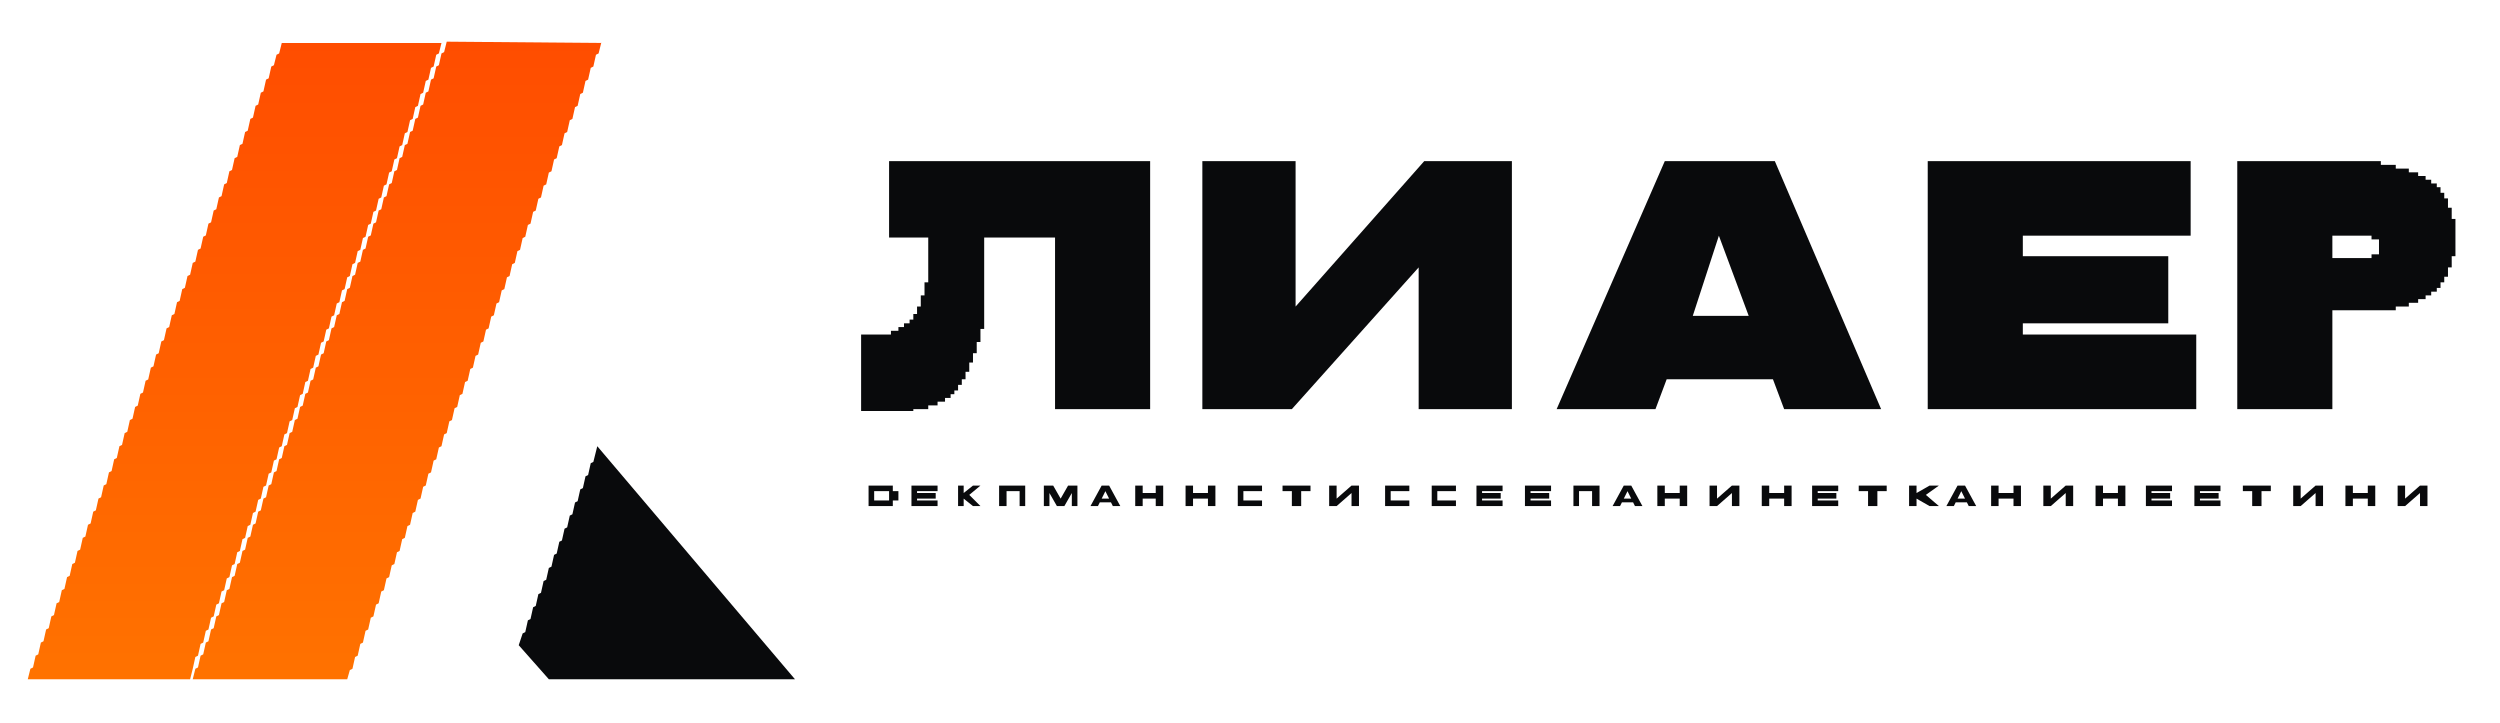
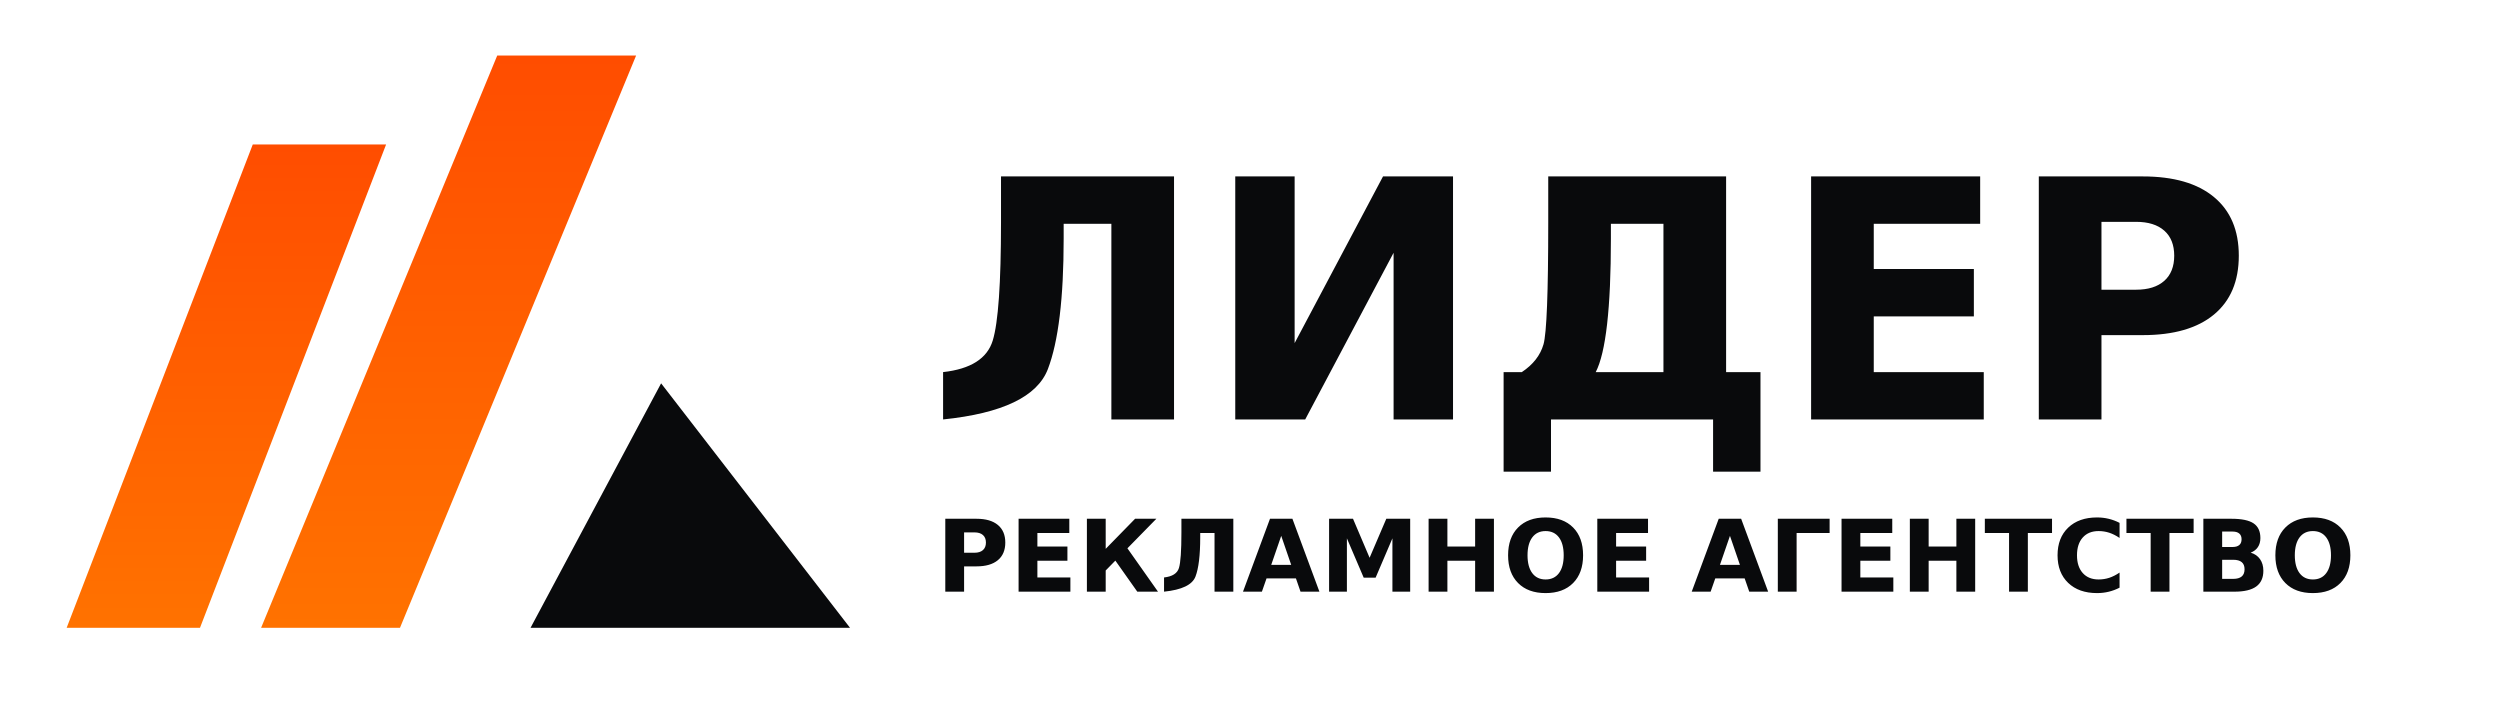
- <svg xmlns="http://www.w3.org/2000/svg" width="900" height="260" viewBox="0 0 900 260" role="img" aria-labelledby="title">
+ <svg xmlns="http://www.w3.org/2000/svg" width="900" height="260" viewBox="0 0 900 260" role="img" aria-labelledby="title desc">
  <defs>
    <linearGradient id="orange" x1="0" y1="0" x2="0" y2="1">
      <stop offset="0" stop-color="#ff4d00" />
      <stop offset="1" stop-color="#ff7200" />
    </linearGradient>
  </defs>
-   <g transform="translate(10 15) scale(0.4713115) translate(-152 -25)">
-     <path d="M590 26L588 34L586 35L584 44L582 45L580 54L578 55L576 64L574 65L572 74L570 75L568 84L566 85L564 94L562 95L560 104L558 105L556 114L554 115L552 124L550 125L548 134L546 135L544 144L542 145L540 154L538 155L536 164L534 165L532 174L530 175L528 184L526 185L524 194L522 195L520 204L518 205L516 214L514 215L512 224L510 225L508 234L506 235L504 244L502 245L500 254L498 255L496 264L494 265L492 274L490 275L488 284L486 285L484 294L482 295L480 304L478 305L476 314L474 315L472 324L470 325L468 334L466 335L464 344L462 345L460 354L458 355L456 364L454 365L452 374L450 375L448 384L446 385L444 394L442 395L440 404L438 405L436 414L434 415L432 424L430 425L428 434L426 435L424 444L422 445L420 454L418 455L416 464L414 465L412 474L410 475L408 484L406 485L404 494L402 495L400 504L398 505L396 512L278 512L280 504L282 503L284 494L286 493L288 484L290 483L292 474L294 473L296 464L298 463L300 454L302 453L304 444L306 443L308 434L310 433L312 424L314 423L316 414L318 413L320 404L322 403L324 394L326 393L328 384L330 383L332 374L334 373L336 364L338 363L340 354L342 353L344 344L346 343L348 334L350 333L352 324L354 323L356 314L358 313L360 304L362 303L364 294L366 293L368 284L370 283L372 274L374 273L376 264L378 263L380 254L382 253L384 244L386 243L388 234L390 233L392 224L394 223L396 214L398 213L400 204L402 203L404 194L406 193L408 184L410 183L412 174L414 173L416 164L418 163L420 154L422 153L424 144L426 143L428 134L430 133L432 124L434 123L436 114L438 113L440 104L442 103L444 94L446 93L448 84L450 83L452 74L454 73L456 64L458 63L460 54L462 53L464 44L466 43L468 34L470 33L472 25ZM276 512L152 512L154 504L156 503L158 494L160 493L162 484L164 483L166 474L168 473L170 464L172 463L174 454L176 453L178 444L180 443L182 434L184 433L186 424L188 423L190 414L192 413L194 404L196 403L198 394L200 393L202 384L204 383L206 374L208 373L210 364L212 363L214 354L216 353L218 344L220 343L222 334L224 333L226 324L228 323L230 314L232 313L234 304L236 303L238 294L240 293L242 284L244 283L246 274L248 273L250 264L252 263L254 254L256 253L258 244L260 243L262 234L264 233L266 224L268 223L270 214L272 213L274 204L276 203L278 194L280 193L282 184L284 183L286 174L288 173L290 164L292 163L294 154L296 153L298 144L300 143L302 134L304 133L306 124L308 123L310 114L312 113L314 104L316 103L318 94L320 93L322 84L324 83L326 74L328 73L330 64L332 63L334 54L336 53L338 44L340 43L342 35L344 34L346 26L468 26L466 34L464 35L462 44L460 45L458 54L456 55L454 64L452 65L450 74L448 75L446 84L444 85L442 94L440 95L438 104L436 105L434 114L432 115L430 124L428 125L426 134L424 135L422 144L420 145L418 154L416 155L414 164L412 165L410 174L408 175L406 184L404 185L402 194L400 195L398 204L396 205L394 214L392 215L390 224L388 225L386 234L384 235L382 244L380 245L378 254L376 255L374 264L372 265L370 274L368 275L366 284L364 285L362 294L360 295L358 304L356 305L354 314L352 315L350 324L348 325L346 334L344 335L342 344L340 345L338 354L336 355L334 364L332 365L330 374L328 375L326 384L324 385L322 394L320 395L318 404L316 405L314 414L312 415L310 424L308 425L306 434L304 435L302 444L300 445L298 454L296 455L294 464L292 465L290 474L288 475L286 484L284 485L282 494L280 495L278 504Z" fill="url(#orange)" fill-rule="evenodd" />
-     <path d="M587 334L738 512L550 512L527 486L530 477L532 476L534 467L536 466L538 457L540 456L542 447L544 446L546 437L548 436L550 427L552 426L554 417L556 416L558 407L560 406L562 397L564 396L566 387L568 386L570 377L572 376L574 367L576 366L578 357L580 356L582 347L584 346ZM587 334Z" fill="#090a0c" fill-rule="evenodd" />
+   <g aria-hidden="true">
+     <path d="M24 226 L91 52 L139 52 L72 226 Z" fill="url(#orange)" fill-rule="evenodd" />
+     <path d="M94 226 L179 20 L229 20 L144 226 Z" fill="url(#orange)" fill-rule="evenodd" />
+     <path d="M191 226 L238 138 L306 226 Z" fill="#090a0c" fill-rule="evenodd" />
  </g>
-   <g transform="translate(310 58) scale(0.6712963) translate(-27 -585)">
-     <path d="M42 585L182 585L182 718L131 718L131 626L93 626L93 675L91 675L91 682L89 682L89 688L87 688L87 693L85 693L85 698L83 698L83 702L81 702L81 705L79 705L79 708L77 708L77 710L75 710L75 712L72 712L72 714L68 714L68 716L63 716L63 718L55 718L55 719L27 719L27 678L43 678L43 676L47 676L47 674L50 674L50 672L53 672L53 670L55 670L55 667L57 667L57 663L59 663L59 657L61 657L61 650L63 650L63 626L42 626ZM210 585L260 585L260 663L329 585L376 585L376 718L326 718L326 642L258 718L210 718ZM458 585L517 585L574 718L522 718L516 702L459 702L453 718L400 718ZM487 625L473 668L503 668ZM599 585L740 585L740 625L650 625L650 636L728 636L728 672L650 672L650 678L743 678L743 718L599 718ZM765 585L842 585L842 587L850 587L850 589L857 589L857 591L862 591L862 593L866 593L866 595L869 595L869 597L872 597L872 599L874 599L874 602L876 602L876 605L878 605L878 610L880 610L880 616L882 616L882 636L880 636L880 642L878 642L878 647L876 647L876 650L874 650L874 653L872 653L872 655L869 655L869 657L866 657L866 659L862 659L862 661L857 661L857 663L850 663L850 665L816 665L816 718L765 718ZM816 625L816 637L837 637L837 635L841 635L841 627L837 627L837 625ZM31 759L44 759L44 762L47 762L47 767L44 767L44 770L31 770ZM34 762L34 767L42 767L42 762ZM54 759L68 759L68 762L57 762L57 763L67 763L67 766L57 766L57 767L68 767L68 770L54 770ZM79 759L82 759L82 763L87 759L91 759L85 764L91 770L87 770L82 766L82 770L79 770ZM101 759L115 759L115 770L112 770L112 762L105 762L105 770L101 770ZM125 770L125 759L130 759L134 766L138 759L143 759L143 770L140 770L140 763L136 770L132 770L128 763L128 770ZM156 759L160 759L166 770L162 770L161 768L155 768L154 770L150 770ZM158 762L156 766L160 766ZM174 759L178 759L178 763L185 763L185 759L189 759L189 770L185 770L185 766L178 766L178 770L174 770ZM201 759L205 759L205 763L213 763L213 759L217 759L217 770L213 770L213 766L205 766L205 770L201 770ZM229 759L242 759L242 762L232 762L232 767L242 767L242 770L229 770ZM253 759L268 759L268 762L263 762L263 770L258 770L258 762L253 762ZM278 759L282 759L282 766L290 759L294 759L294 770L290 770L290 763L282 770L278 770ZM308 759L321 759L321 762L311 762L311 767L321 767L321 770L308 770ZM333 759L346 759L346 762L336 762L336 767L346 767L346 770L333 770ZM357 770L357 759L371 759L371 762L360 762L360 763L370 763L370 766L360 766L360 767L371 767L371 770ZM383 759L397 759L397 762L386 762L386 763L396 763L396 766L386 766L386 767L397 767L397 770L383 770ZM409 759L423 759L423 770L419 770L419 762L412 762L412 770L409 770ZM436 759L440 759L446 770L442 770L441 768L435 768L434 770L430 770ZM438 762L436 766L440 766ZM454 759L458 759L458 763L466 763L466 759L470 759L470 770L466 770L466 766L458 766L458 770L454 770ZM482 759L486 759L486 766L494 759L498 759L498 770L494 770L494 763L486 770L482 770ZM510 759L514 759L514 763L522 763L522 759L526 759L526 770L522 770L522 766L514 766L514 770L510 770ZM537 759L551 759L551 762L540 762L540 763L550 763L550 766L540 766L540 767L551 767L551 770L537 770ZM562 759L577 759L577 762L572 762L572 770L567 770L567 762L562 762ZM589 759L593 759L593 763L600 759L605 759L598 764L605 770L600 770L593 766L593 770L589 770ZM615 759L619 759L625 770L621 770L620 768L614 768L613 770L609 770ZM617 762L615 766L619 766ZM633 759L637 759L637 763L645 763L645 759L649 759L649 770L645 770L645 766L637 766L637 770L633 770ZM661 759L665 759L665 766L673 759L677 759L677 770L673 770L673 763L665 770L661 770ZM689 759L693 759L693 763L701 763L701 759L705 759L705 770L701 770L701 766L693 766L693 770L689 770ZM716 759L730 759L730 762L719 762L719 763L729 763L729 766L719 766L719 767L730 767L730 770L716 770ZM742 759L756 759L756 762L745 762L745 763L755 763L755 766L745 766L745 767L756 767L756 770L742 770ZM768 759L783 759L783 762L778 762L778 770L773 770L773 762L768 762ZM795 759L799 759L799 766L807 759L811 759L811 770L807 770L807 763L799 770L795 770ZM823 759L827 759L827 763L835 763L835 759L839 759L839 770L835 770L835 766L827 766L827 770L823 770ZM851 759L855 759L855 766L863 759L867 759L867 770L863 770L863 763L855 770L851 770Z" fill="#090a0c" fill-rule="evenodd" />
+   <g aria-hidden="true" transform="translate(334 151) scale(1 -1)">
+     <path d="M5.513,0.000 L5.513,17.044 Q20.400,18.694 23.381,28.387 Q26.363,38.081 26.363,70.950 L26.363,87.487 L88.650,87.487 L88.650,0.000 L66.094,0.000 L66.094,70.425 L48.919,70.425 L48.919,65.100 Q48.919,32.981 43.237,18.131 Q37.556,3.281 5.513,0.000 Z M189.087,87.487 L189.087,0.000 L167.693,0.000 L167.693,60.000 L135.874,0.000 L110.693,0.000 L110.693,87.487 L132.068,87.487 L132.068,27.488 L163.887,87.487 L189.087,87.487 Z M240.466,17.044 L264.841,17.044 L264.841,70.425 L245.923,70.425 L245.923,65.100 Q245.923,27.600 240.466,17.044 Z M213.860,17.044 Q219.954,21.094 221.660,27.037 Q223.366,32.981 223.366,70.950 L223.366,87.487 L287.398,87.487 L287.398,17.044 L299.773,17.044 L299.773,-18.806 L282.710,-18.806 L282.710,0.000 L224.360,0.000 L224.360,-18.806 L207.298,-18.806 L207.298,17.044 L213.860,17.044 Z M317.998,87.487 L378.860,87.487 L378.860,70.425 L340.554,70.425 L340.554,54.150 L376.591,54.150 L376.591,37.087 L340.554,37.087 L340.554,17.044 L380.154,17.044 L380.154,0.000 L317.998,0.000 L317.998,87.487 Z M399.970,87.487 L437.395,87.487 Q454.102,87.487 463.027,80.062 Q471.970,72.656 471.970,58.950 Q471.970,45.169 463.027,37.762 Q454.102,30.356 437.395,30.356 L422.527,30.356 L422.527,0.000 L399.970,0.000 L399.970,87.487 Z M422.527,71.138 L422.527,46.706 L434.995,46.706 Q441.558,46.706 445.139,49.894 Q448.720,53.081 448.720,58.950 Q448.720,64.800 445.139,67.969 Q441.558,71.138 434.995,71.138 L422.527,71.138 Z" fill="#090a0c" />
+   </g>
+   <g aria-hidden="true" transform="translate(337 213) scale(1 -1)">
+     <path d="M3.307,26.246 L14.535,26.246 Q19.547,26.246 22.224,24.019 Q24.907,21.797 24.907,17.685 Q24.907,13.551 22.224,11.329 Q19.547,9.107 14.535,9.107 L10.074,9.107 L10.074,0.000 L3.307,0.000 L3.307,26.246 Z M10.074,21.341 L10.074,14.012 L13.815,14.012 Q15.784,14.012 16.858,14.968 Q17.933,15.924 17.933,17.685 Q17.933,19.440 16.858,20.391 Q15.784,21.341 13.815,21.341 L10.074,21.341 Z M29.692,26.246 L47.951,26.246 L47.951,21.127 L36.459,21.127 L36.459,16.245 L47.270,16.245 L47.270,11.126 L36.459,11.126 L36.459,5.113 L48.339,5.113 L48.339,0.000 L29.692,0.000 L29.692,26.246 Z M54.284,26.246 L61.051,26.246 L61.051,15.418 L71.632,26.246 L79.293,26.246 L68.870,15.609 L79.878,0.000 L72.425,0.000 L64.527,11.182 L61.051,7.627 L61.051,0.000 L54.284,0.000 L54.284,26.246 Z M82.056,0.000 L82.056,5.113 Q86.522,5.608 87.417,8.516 Q88.311,11.424 88.311,21.285 L88.311,26.246 L106.997,26.246 L106.997,0.000 L100.230,0.000 L100.230,21.127 L95.078,21.127 L95.078,19.530 Q95.078,9.894 93.374,5.439 Q91.669,0.984 82.056,0.000 Z M129.535,4.781 L118.954,4.781 L117.283,0.000 L110.477,0.000 L120.197,26.246 L128.269,26.246 L137.989,0.000 L131.188,0.000 L129.535,4.781 Z M120.641,9.652 L127.830,9.652 L124.241,20.092 L120.641,9.652 Z M141.472,26.246 L150.083,26.246 L156.057,12.201 L162.070,26.246 L170.665,26.246 L170.665,0.000 L164.270,0.000 L164.270,19.198 L158.223,5.046 L153.931,5.046 L147.884,19.198 L147.884,0.000 L141.472,0.000 L141.472,26.246 Z M177.296,26.246 L184.063,26.246 L184.063,16.245 L194.047,16.245 L194.047,26.246 L200.814,26.246 L200.814,0.000 L194.047,0.000 L194.047,11.126 L184.063,11.126 L184.063,0.000 L177.296,0.000 L177.296,26.246 Z M219.412,21.814 Q216.318,21.814 214.613,19.530 Q212.909,17.246 212.909,13.095 Q212.909,8.966 214.613,6.677 Q216.318,4.393 219.412,4.393 Q222.522,4.393 224.227,6.677 Q225.931,8.966 225.931,13.095 Q225.931,17.246 224.227,19.530 Q222.522,21.814 219.412,21.814 Z M219.412,26.719 Q225.740,26.719 229.323,23.096 Q232.912,19.479 232.912,13.095 Q232.912,6.733 229.323,3.111 Q225.740,-0.512 219.412,-0.512 Q213.100,-0.512 209.506,3.111 Q205.912,6.733 205.912,13.095 Q205.912,19.479 209.506,23.096 Q213.100,26.719 219.412,26.719 Z M238.028,26.246 L256.287,26.246 L256.287,21.127 L244.795,21.127 L244.795,16.245 L255.606,16.245 L255.606,11.126 L244.795,11.126 L244.795,5.113 L256.675,5.113 L256.675,0.000 L238.028,0.000 L238.028,26.246 Z M291.078,4.781 L280.497,4.781 L278.826,0.000 L272.020,0.000 L281.740,26.246 L289.812,26.246 L299.532,0.000 L292.731,0.000 L291.078,4.781 Z M282.184,9.652 L289.373,9.652 L285.784,20.092 L282.184,9.652 Z M303.015,0.000 L303.015,26.246 L321.661,26.246 L321.661,21.127 L309.781,21.127 L309.781,0.000 L303.015,0.000 Z M325.954,26.246 L344.213,26.246 L344.213,21.127 L332.721,21.127 L332.721,16.245 L343.532,16.245 L343.532,11.126 L332.721,11.126 L332.721,5.113 L344.601,5.113 L344.601,0.000 L325.954,0.000 L325.954,26.246 Z M350.546,26.246 L357.313,26.246 L357.313,16.245 L367.297,16.245 L367.297,26.246 L374.064,26.246 L374.064,0.000 L367.297,0.000 L367.297,11.126 L357.313,11.126 L357.313,0.000 L350.546,0.000 L350.546,26.246 Z M377.542,26.246 L401.729,26.246 L401.729,21.127 L393.027,21.127 L393.027,0.000 L386.260,0.000 L386.260,21.127 L377.542,21.127 L377.542,26.246 Z M426.044,1.440 Q424.176,0.472 422.157,-0.017 Q420.138,-0.512 417.938,-0.512 Q411.379,-0.512 407.549,3.156 Q403.718,6.823 403.718,13.095 Q403.718,19.389 407.549,23.051 Q411.379,26.719 417.938,26.719 Q420.138,26.719 422.157,26.224 Q424.176,25.734 426.044,24.767 L426.044,19.339 Q424.159,20.621 422.331,21.217 Q420.503,21.814 418.484,21.814 Q414.861,21.814 412.786,19.491 Q410.716,17.173 410.716,13.095 Q410.716,9.034 412.786,6.711 Q414.861,4.393 418.484,4.393 Q420.503,4.393 422.331,4.989 Q424.159,5.591 426.044,6.874 L426.044,1.440 Z M428.518,26.246 L452.706,26.246 L452.706,21.127 L444.004,21.127 L444.004,0.000 L437.237,0.000 L437.237,21.127 L428.518,21.127 L428.518,26.246 Z M466.715,16.082 Q468.319,16.082 469.140,16.785 Q469.967,17.488 469.967,18.861 Q469.967,20.216 469.140,20.925 Q468.319,21.639 466.715,21.639 L462.975,21.639 L462.975,16.082 L466.715,16.082 Z M466.946,4.607 Q468.982,4.607 470.012,5.467 Q471.041,6.328 471.041,8.066 Q471.041,9.776 470.023,10.626 Q469.005,11.481 466.946,11.481 L462.975,11.481 L462.975,4.607 L466.946,4.607 Z M473.240,14.046 Q475.417,13.410 476.610,11.706 Q477.808,10.001 477.808,7.526 Q477.808,3.729 475.243,1.862 Q472.678,0.000 467.435,0.000 L456.208,0.000 L456.208,26.246 L466.367,26.246 Q471.834,26.246 474.287,24.592 Q476.739,22.939 476.739,19.299 Q476.739,17.387 475.839,16.043 Q474.945,14.698 473.240,14.046 Z M495.634,21.814 Q492.540,21.814 490.836,19.530 Q489.132,17.246 489.132,13.095 Q489.132,8.966 490.836,6.677 Q492.540,4.393 495.634,4.393 Q498.745,4.393 500.449,6.677 Q502.154,8.966 502.154,13.095 Q502.154,17.246 500.449,19.530 Q498.745,21.814 495.634,21.814 Z M495.634,26.719 Q501.962,26.719 505.545,23.096 Q509.134,19.479 509.134,13.095 Q509.134,6.733 505.545,3.111 Q501.962,-0.512 495.634,-0.512 Q489.323,-0.512 485.729,3.111 Q482.134,6.733 482.134,13.095 Q482.134,19.479 485.729,23.096 Q489.323,26.719 495.634,26.719 Z" fill="#090a0c" />
  </g>
</svg>
